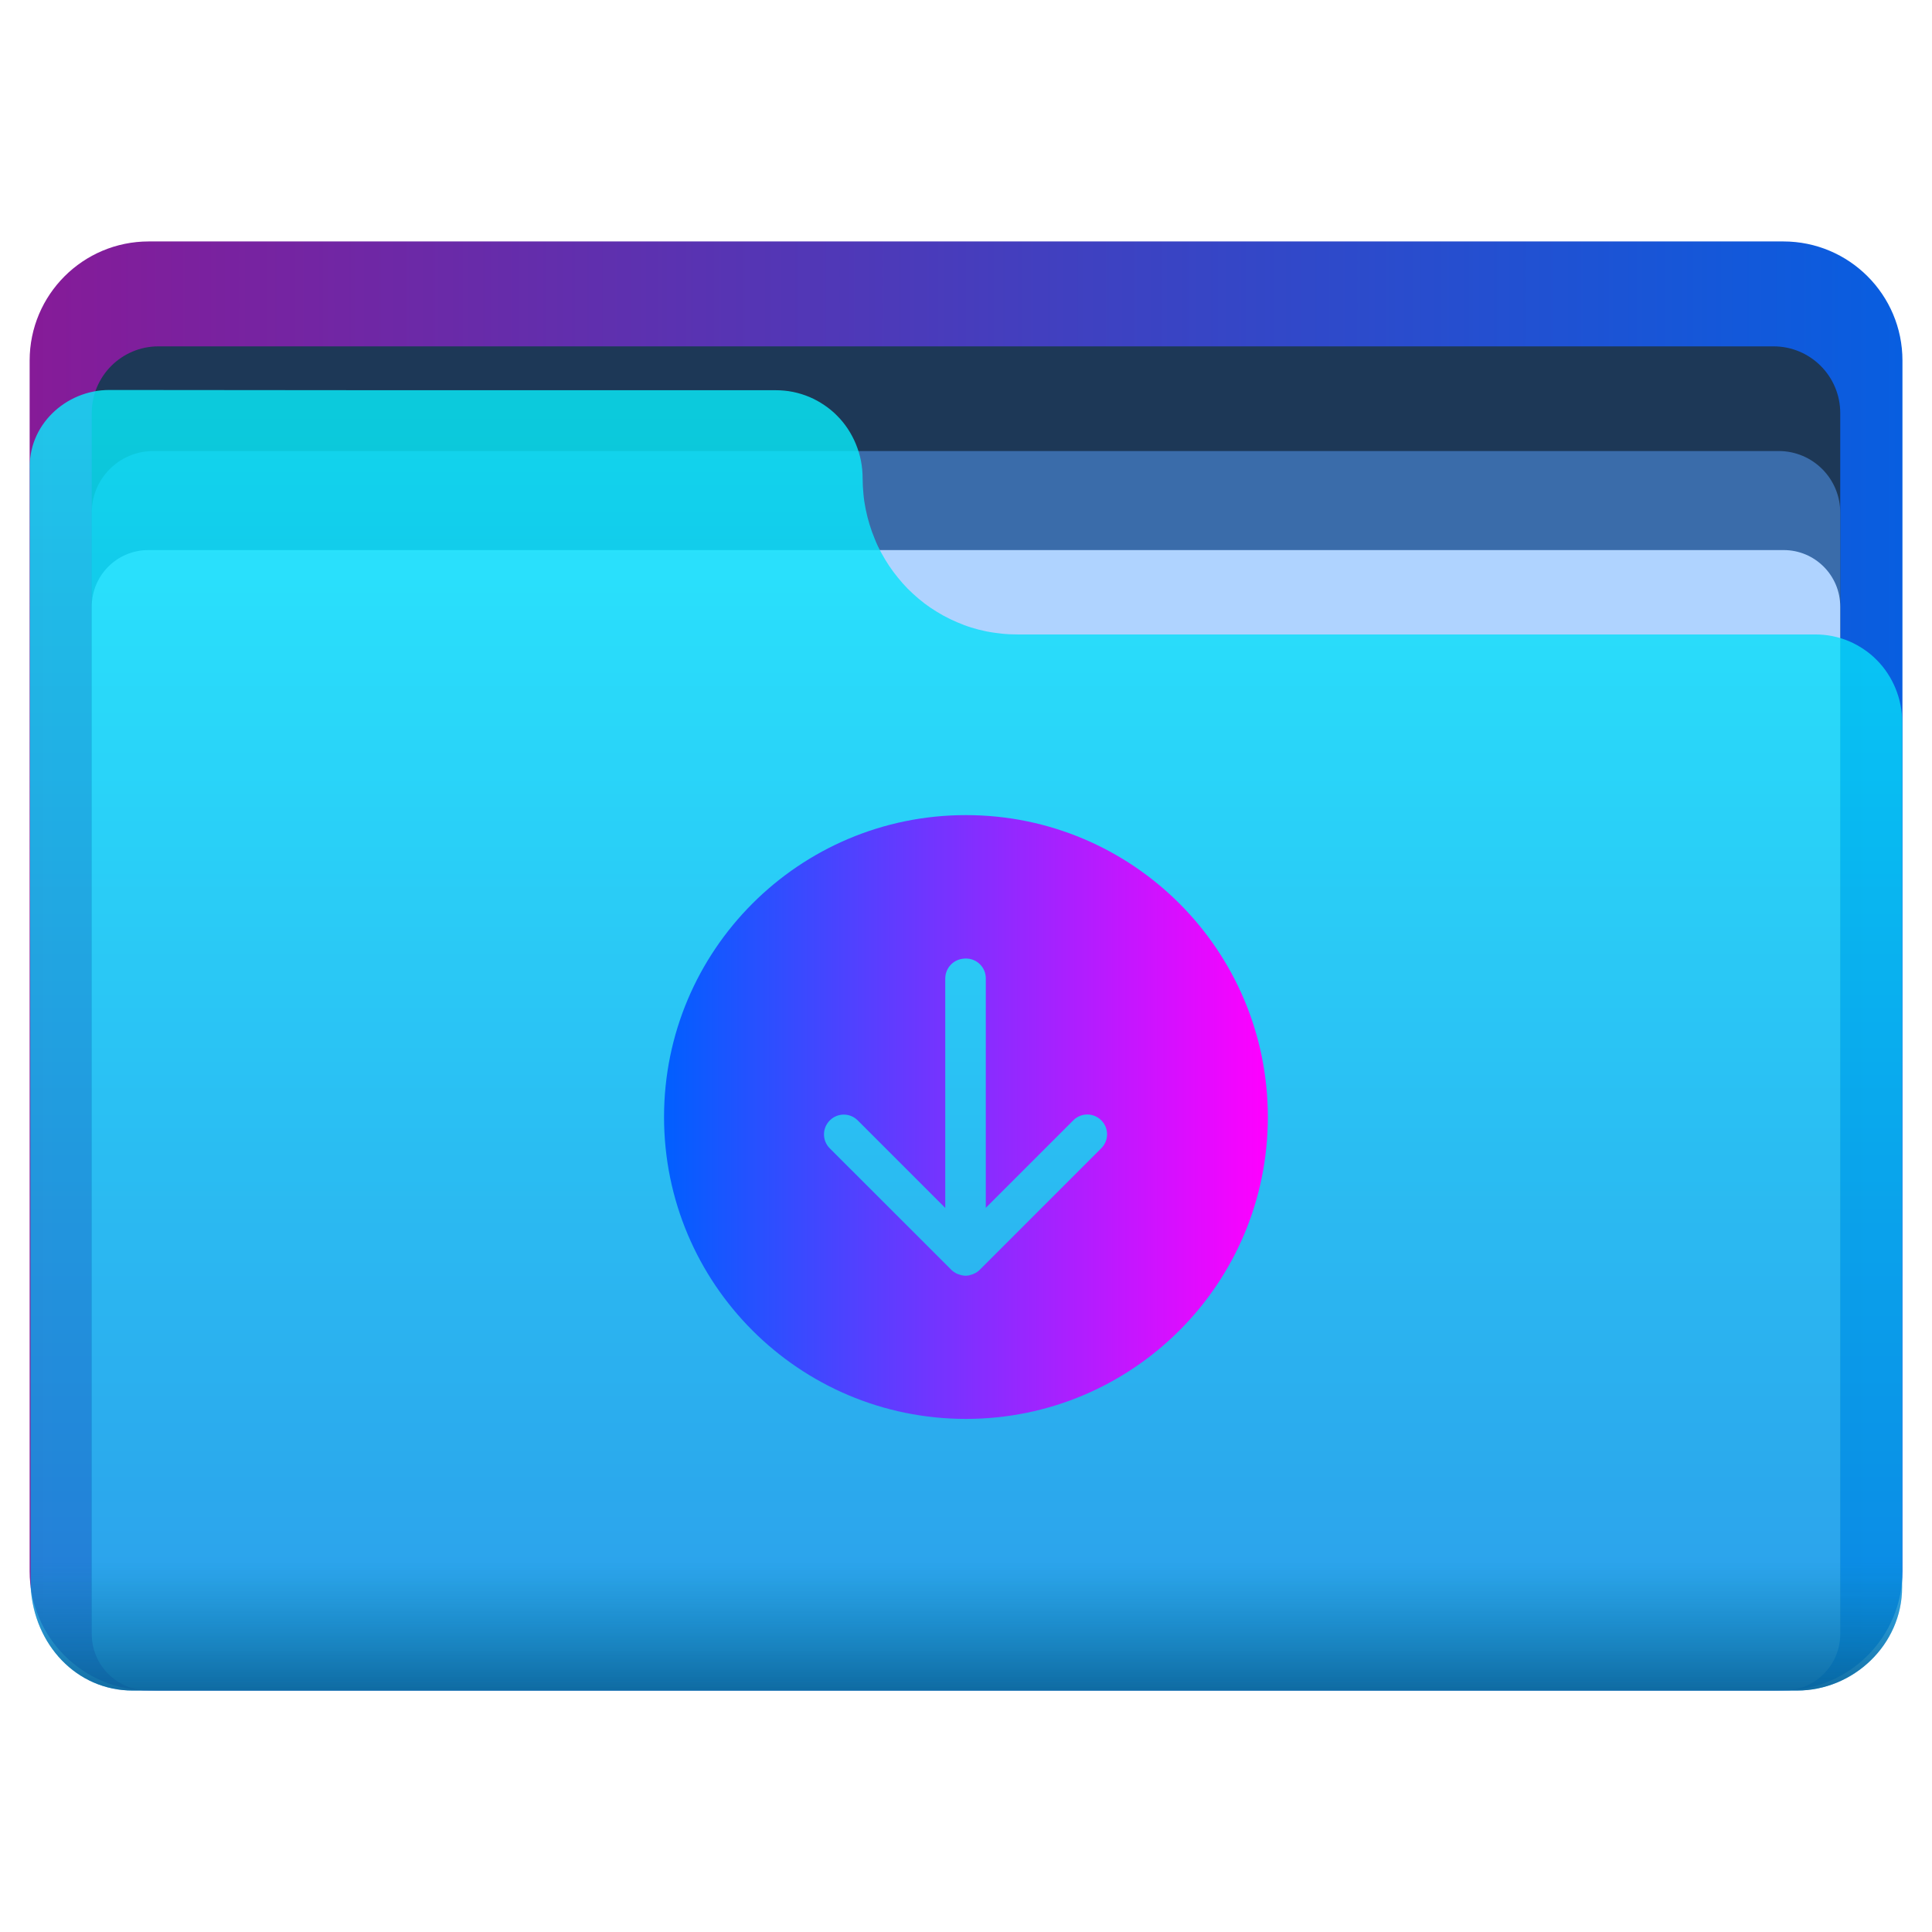
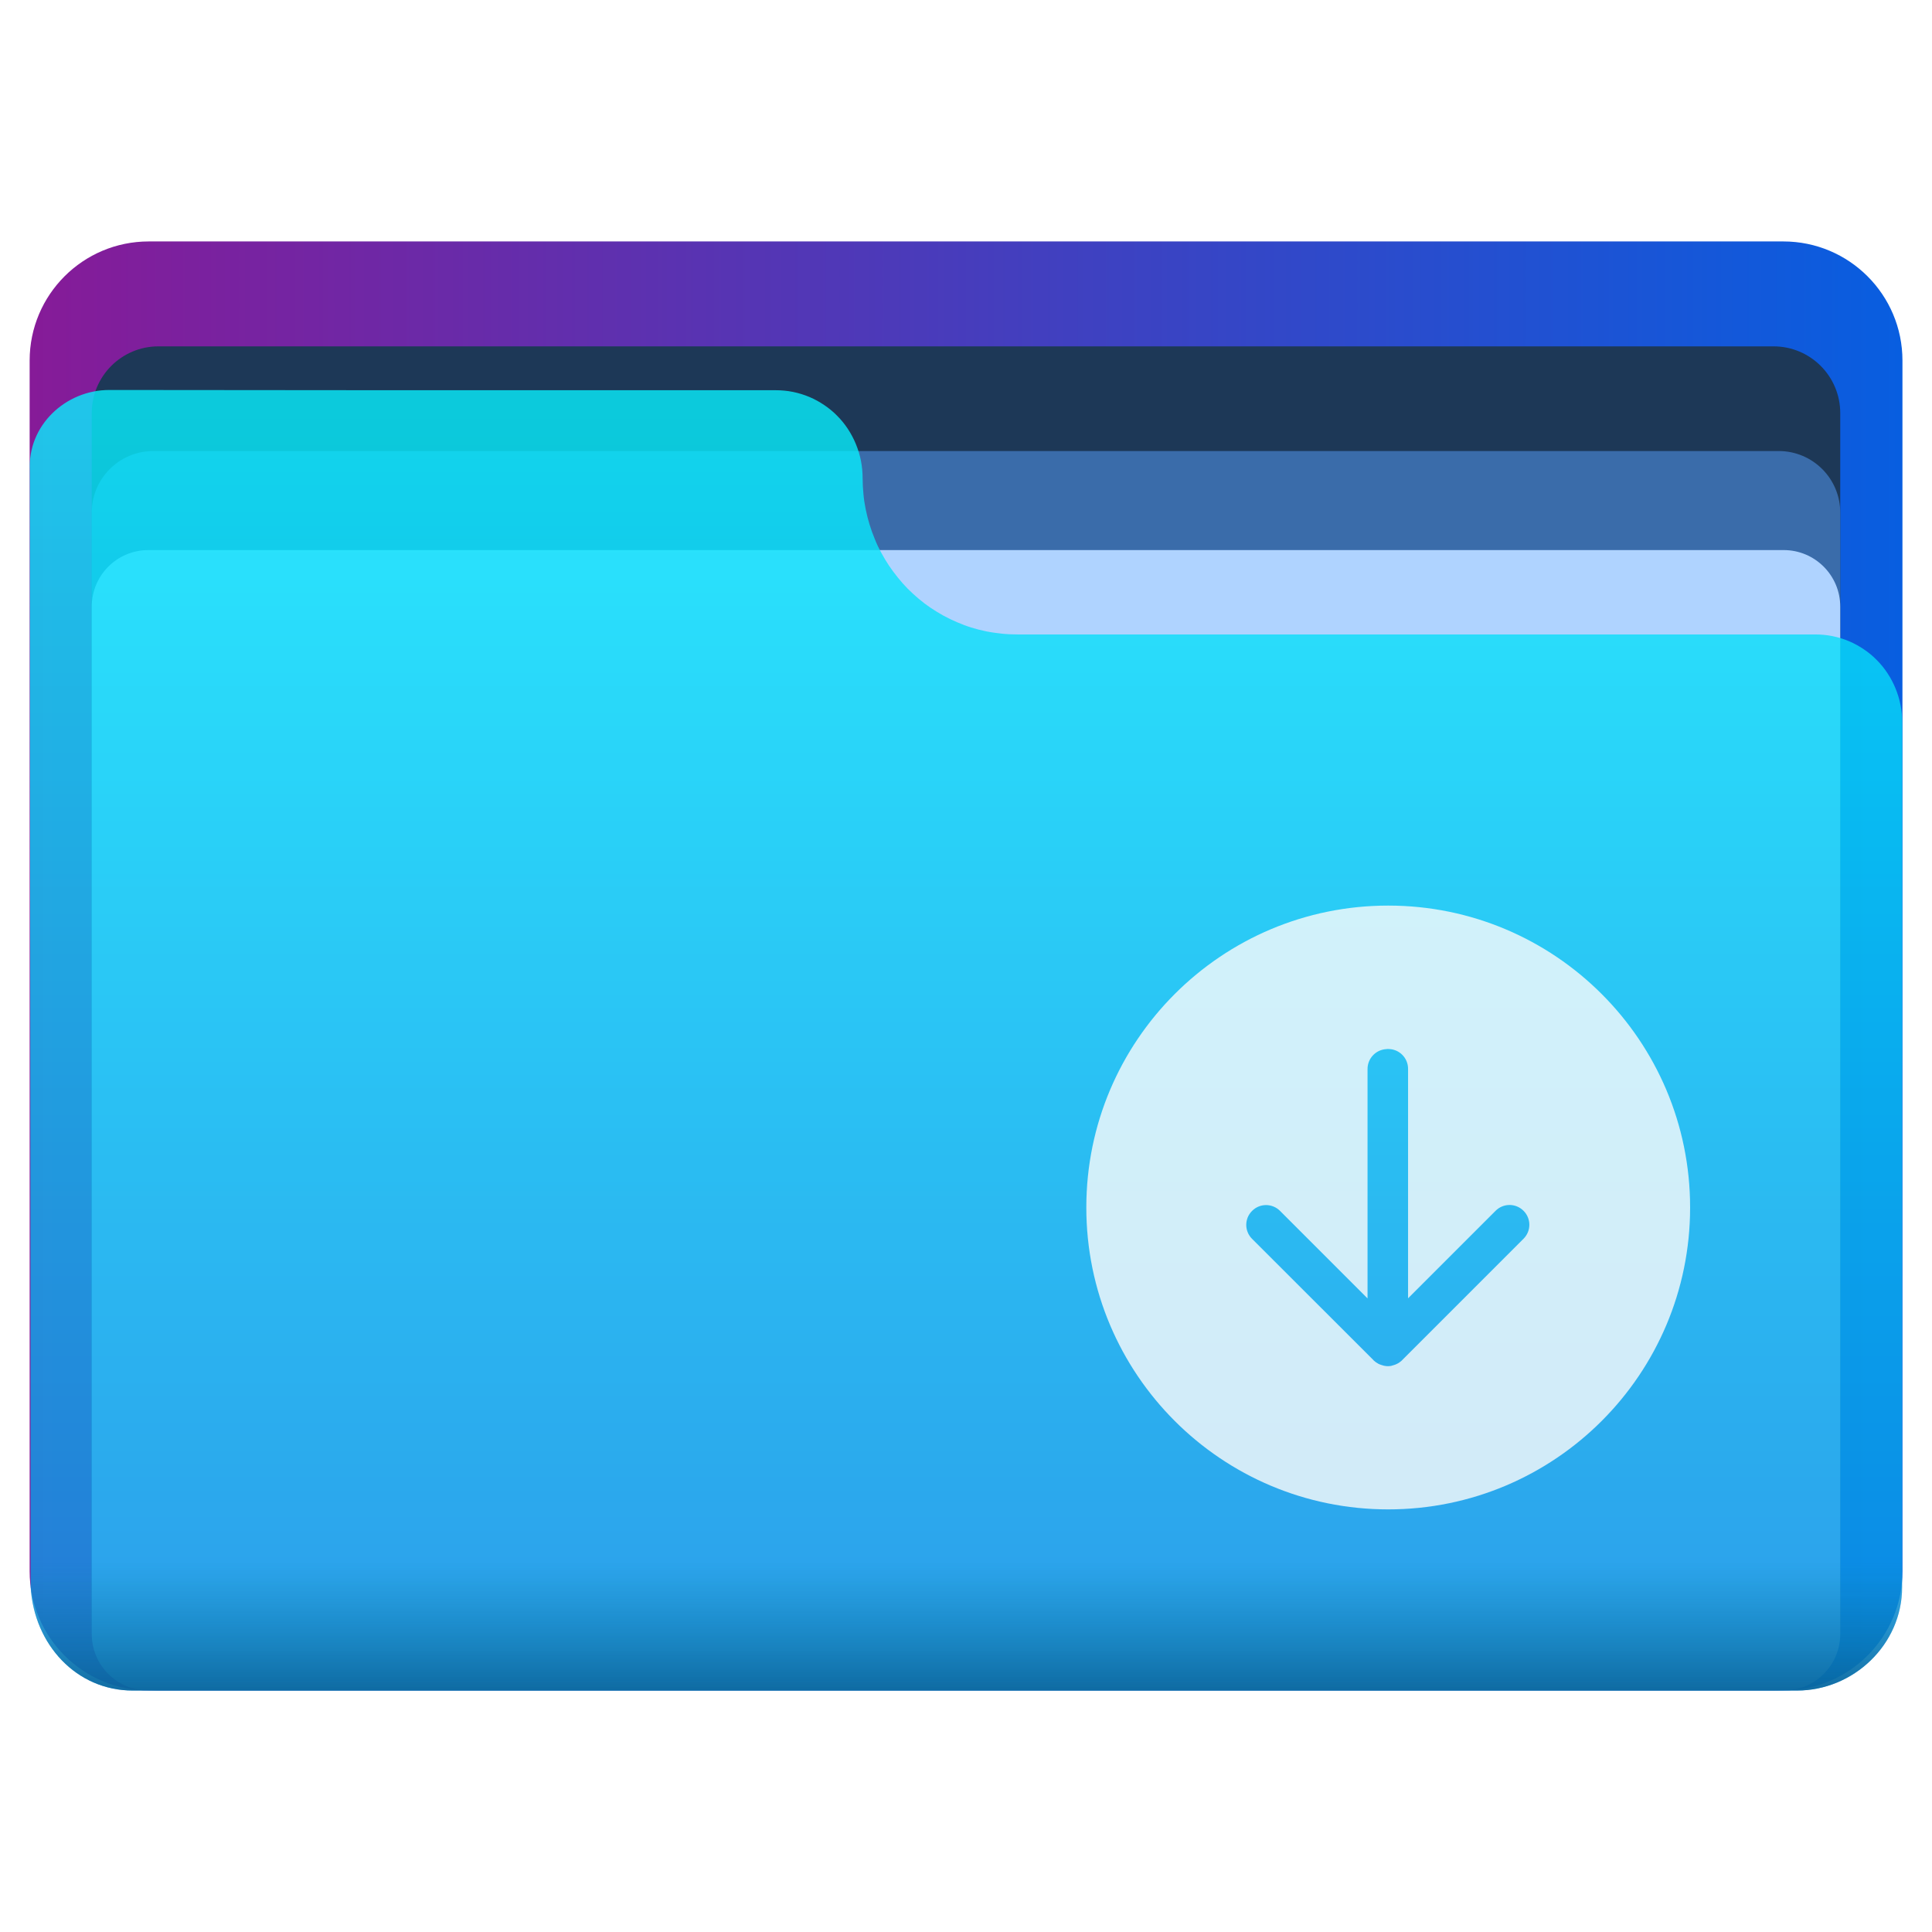
<svg xmlns="http://www.w3.org/2000/svg" width="64" height="64" version="1.1" viewBox="0 0 16.933 16.933">
  <defs>
    <style type="text/css" />
    <style id="current-color-scheme" type="text/css">.ColorScheme-Text { color:#727272; } .ColorScheme-Highlight { color:#5294e2; }</style>
    <linearGradient id="linearGradient5239" x1=".529" x2="16.404" y1="5.397" y2="5.397" gradientTransform="translate(-21.696)" gradientUnits="userSpaceOnUse">
      <stop stop-color="#fff" offset="0" />
      <stop stop-color="#fff" stop-opacity="0" offset="1" />
-     </linearGradient>
-     <linearGradient id="linearGradient2821" x1="1.445" x2="21.445" y1="37" y2="37" gradientTransform="matrix(.26458 0 0 .26458 5.4383 0)" gradientUnits="userSpaceOnUse">
-       <stop stop-color="#005fff" offset="0" />
-       <stop stop-color="#f0f" offset="1" />
    </linearGradient>
    <linearGradient id="linearGradient60884-3" x1="157.33" x2="247.31" y1="69.985" y2="69.985" gradientTransform="matrix(.18033 0 0 .18033 -28.018 -4.154)" gradientUnits="userSpaceOnUse">
      <stop stop-color="#861b98" offset="0" />
      <stop stop-color="#085ee0" offset="1" />
    </linearGradient>
    <linearGradient id="linearGradient47593-7" x1="193.68" x2="193.68" y1="43.371" y2="103.22" gradientTransform="matrix(.17854 0 0 .18033 -27.733 -4.154)" gradientUnits="userSpaceOnUse">
      <stop stop-color="#07effe" offset="0" />
      <stop stop-color="#0b92e5" offset="1" />
    </linearGradient>
    <linearGradient id="linearGradient2806" x1=".707" x2=".707" y1="14.743" y2="3.539" gradientTransform="translate(3.8869)" gradientUnits="userSpaceOnUse">
      <stop stop-color="#075e91" offset="0" />
      <stop stop-color="#077faa" stop-opacity="0" offset=".1" />
      <stop stop-color="#07effe" stop-opacity="0" offset="1" />
    </linearGradient>
  </defs>
  <g transform="matrix(1.0116 0 0 1.0116 -.098288 -.098288)" fill-rule="evenodd" stroke-width=".18">
    <rect x=".354" y="2.189" width="16.226" height="12.554" ry="1.032" fill="url(#linearGradient60884-3)" style="paint-order:stroke fill markers" />
    <rect x=".892" y="3.098" width="15.149" height="11.645" ry=".578" fill="#1d3857" style="paint-order:stroke fill markers" />
    <rect x=".892" y="4.005" width="15.149" height="10.738" ry=".533" fill="#3a6caa" style="paint-order:stroke fill markers" />
    <rect x=".892" y="4.863" width="15.149" height="9.881" ry=".49" fill="#afd3ff" style="paint-order:stroke fill markers" />
-     <path d="m1.044 3.476c-0.381 0-0.709 0.31-0.688 0.695 0 3.226 0.007 6.427 0.007 9.679 0.03 0.494 0.395 0.894 0.885 0.894h14.418c0.49 0 0.911-0.399 0.911-0.894l1.51e-4 -4.437c0-0.063 7.22e-4 -0.118 7.22e-4 -0.181v-2.875c0-0.053-0.005-0.104-0.015-0.154-0.01-0.05-0.025-0.098-0.044-0.144-0.019-0.046-0.042-0.089-0.069-0.13-0.027-0.041-0.058-0.079-0.092-0.113-0.034-0.035-0.072-0.066-0.112-0.093-0.04-0.027-0.083-0.051-0.128-0.07-0.045-0.019-0.093-0.034-0.142-0.044-0.049-0.01-0.1-0.015-0.153-0.015h-6.91c-0.047 0-0.092-0.002-0.138-0.007-0.045-0.005-0.09-0.011-0.134-0.02-0.044-0.009-0.087-0.02-0.129-0.033-0.042-0.013-0.083-0.029-0.123-0.046-0.04-0.017-0.079-0.036-0.118-0.057-0.038-0.021-0.075-0.044-0.111-0.068-0.036-0.024-0.07-0.05-0.103-0.078-0.033-0.028-0.065-0.057-0.095-0.087-0.03-0.031-0.059-0.063-0.086-0.097-0.027-0.033-0.053-0.068-0.077-0.104-0.024-0.036-0.046-0.073-0.067-0.112-0.021-0.038-0.04-0.078-0.056-0.119-0.017-0.041-0.032-0.082-0.045-0.125-0.013-0.043-0.024-0.086-0.033-0.13-0.009-0.044-0.016-0.089-0.02-0.135-0.004-0.044-0.007-0.089-0.007-0.135 0-0.053-0.005-0.104-0.015-0.154-0.01-0.05-0.025-0.098-0.044-0.144-0.019-0.046-0.042-0.089-0.069-0.13-0.027-0.041-0.058-0.079-0.092-0.113-0.034-0.035-0.072-0.066-0.112-0.093-0.04-0.027-0.083-0.051-0.128-0.07-0.045-0.019-0.093-0.034-0.142-0.044-0.049-0.01-0.1-0.015-0.153-0.015h-3.393z" fill="url(#linearGradient47593-7)" opacity=".8" style="paint-order:stroke fill markers" />
-     <path d="m1.044 3.476c-0.381 0-0.709 0.31-0.688 0.695 0 3.226 0.007 6.427 0.007 9.679 0.03 0.494 0.395 0.894 0.885 0.894h14.418c0.49 0 0.911-0.399 0.911-0.894l1.51e-4 -4.437c0-0.063 7.22e-4 -0.118 7.22e-4 -0.181v-2.875c0-0.053-0.005-0.104-0.015-0.154-0.01-0.05-0.025-0.098-0.044-0.144-0.019-0.046-0.042-0.089-0.069-0.13-0.027-0.041-0.058-0.079-0.092-0.113-0.034-0.035-0.072-0.066-0.112-0.093-0.04-0.027-0.083-0.051-0.128-0.07-0.045-0.019-0.093-0.034-0.142-0.044-0.049-0.01-0.1-0.015-0.153-0.015h-6.91c-0.047 0-0.092-0.002-0.138-0.007-0.045-0.005-0.09-0.011-0.134-0.02-0.044-0.009-0.087-0.02-0.129-0.033-0.042-0.013-0.083-0.029-0.123-0.046-0.04-0.017-0.079-0.036-0.118-0.057-0.038-0.021-0.075-0.044-0.111-0.068-0.036-0.024-0.07-0.05-0.103-0.078-0.033-0.028-0.065-0.057-0.095-0.087-0.03-0.031-0.059-0.063-0.086-0.097-0.027-0.033-0.053-0.068-0.077-0.104-0.024-0.036-0.046-0.073-0.067-0.112-0.021-0.038-0.04-0.078-0.056-0.119-0.017-0.041-0.032-0.082-0.045-0.125-0.013-0.043-0.024-0.086-0.033-0.13-0.009-0.044-0.016-0.089-0.02-0.135-0.004-0.044-0.007-0.089-0.007-0.135 0-0.053-0.005-0.104-0.015-0.154-0.01-0.05-0.025-0.098-0.044-0.144-0.019-0.046-0.042-0.089-0.069-0.13-0.027-0.041-0.058-0.079-0.092-0.113-0.034-0.035-0.072-0.066-0.112-0.093-0.04-0.027-0.083-0.051-0.128-0.07-0.045-0.019-0.093-0.034-0.142-0.044-0.049-0.01-0.1-0.015-0.153-0.015h-3.393z" fill="url(#linearGradient2806)" opacity=".8" style="paint-order:stroke fill markers" />
+     <path d="m1.044 3.476c-0.381 0-0.709 0.31-0.688 0.695 0 3.226 0.007 6.427 0.007 9.679 0.03 0.494 0.395 0.894 0.885 0.894h14.418c0.49 0 0.911-0.399 0.911-0.894l1.51e-4 -4.437c0-0.063 7.22e-4 -0.118 7.22e-4 -0.181v-2.875c0-0.053-0.005-0.104-0.015-0.154-0.01-0.05-0.025-0.098-0.044-0.144-0.019-0.046-0.042-0.089-0.069-0.13-0.027-0.041-0.058-0.079-0.092-0.113-0.034-0.035-0.072-0.066-0.112-0.093s-0.083-0.051-0.128-0.07c-0.045-0.019-0.093-0.034-0.142-0.044-0.049-0.01-0.1-0.015-0.153-0.015h-6.91c-0.047 0-0.092-0.002-0.138-0.007-0.045-0.005-0.09-0.011-0.134-0.02-0.044-0.009-0.087-0.02-0.129-0.033-0.042-0.013-0.083-0.029-0.123-0.046-0.04-0.017-0.079-0.036-0.118-0.057-0.038-0.021-0.075-0.044-0.111-0.068-0.036-0.024-0.07-0.05-0.103-0.078-0.033-0.028-0.065-0.057-0.095-0.087-0.03-0.031-0.059-0.063-0.086-0.097s-0.053-0.068-0.077-0.104c-0.024-0.036-0.046-0.073-0.067-0.112-0.021-0.038-0.04-0.078-0.056-0.119-0.017-0.041-0.032-0.082-0.045-0.125-0.013-0.043-0.024-0.086-0.033-0.13-0.009-0.044-0.016-0.089-0.02-0.135-0.004-0.044-0.007-0.089-0.007-0.135 0-0.053-0.005-0.104-0.015-0.154-0.01-0.05-0.025-0.098-0.044-0.144-0.019-0.046-0.042-0.089-0.069-0.13-0.027-0.041-0.058-0.079-0.092-0.113-0.034-0.035-0.072-0.066-0.112-0.093-0.04-0.027-0.083-0.051-0.128-0.07-0.045-0.019-0.093-0.034-0.142-0.044-0.049-0.01-0.1-0.015-0.153-0.015h-3.393z" fill="url(#linearGradient47593-7)" opacity=".8" style="paint-order:stroke fill markers" />
+     <path d="m1.044 3.476c-0.381 0-0.709 0.31-0.688 0.695 0 3.226 0.007 6.427 0.007 9.679 0.03 0.494 0.395 0.894 0.885 0.894h14.418c0.49 0 0.911-0.399 0.911-0.894l1.51e-4 -4.437c0-0.063 7.22e-4 -0.118 7.22e-4 -0.181v-2.875c0-0.053-0.005-0.104-0.015-0.154-0.01-0.05-0.025-0.098-0.044-0.144-0.019-0.046-0.042-0.089-0.069-0.13-0.027-0.041-0.058-0.079-0.092-0.113-0.034-0.035-0.072-0.066-0.112-0.093s-0.083-0.051-0.128-0.07c-0.045-0.019-0.093-0.034-0.142-0.044-0.049-0.01-0.1-0.015-0.153-0.015h-6.91c-0.047 0-0.092-0.002-0.138-0.007-0.045-0.005-0.09-0.011-0.134-0.02-0.044-0.009-0.087-0.02-0.129-0.033-0.042-0.013-0.083-0.029-0.123-0.046-0.04-0.017-0.079-0.036-0.118-0.057-0.038-0.021-0.075-0.044-0.111-0.068-0.036-0.024-0.07-0.05-0.103-0.078-0.033-0.028-0.065-0.057-0.095-0.087-0.03-0.031-0.059-0.063-0.086-0.097s-0.053-0.068-0.077-0.104c-0.024-0.036-0.046-0.073-0.067-0.112-0.021-0.038-0.04-0.078-0.056-0.119-0.017-0.041-0.032-0.082-0.045-0.125-0.013-0.043-0.024-0.086-0.033-0.13-0.009-0.044-0.016-0.089-0.02-0.135-0.004-0.044-0.007-0.089-0.007-0.135 0-0.053-0.005-0.104-0.015-0.154-0.01-0.05-0.025-0.098-0.044-0.144-0.019-0.046-0.042-0.089-0.069-0.13-0.027-0.041-0.058-0.079-0.092-0.113-0.034-0.035-0.072-0.066-0.112-0.093-0.04-0.027-0.083-0.051-0.128-0.07-0.045-0.019-0.093-0.034-0.142-0.044-0.049-0.01-0.1-0.015-0.153-0.015h-3.393z" fill="url(#linearGradient2806)" opacity=".8" style="paint-order:stroke fill markers" />
  </g>
  <g fill="#5e4aa6" stroke-width=".265">
    <circle cx="-330.35" cy="-328.38" r="0" />
    <circle cx="-312.11" cy="-326.25" r="0" />
    <circle cx="-306.02" cy="-333.07" r="0" />
    <circle cx="-308.84" cy="-326.01" r="0" />
    <circle cx="-328.8" cy="-330.45" r="0" />
    <g transform="translate(-21.76 -10.352)">
      <circle cx="-330.35" cy="-328.38" r="0" />
      <circle cx="-312.11" cy="-326.25" r="0" />
      <circle cx="-306.02" cy="-333.07" r="0" />
      <circle cx="-308.84" cy="-326.01" r="0" />
      <circle cx="-328.8" cy="-330.45" r="0" />
    </g>
    <g transform="translate(.000295 -.00033978)">
      <circle cx="-330.35" cy="-328.38" r="0" />
      <circle cx="-312.11" cy="-326.25" r="0" />
      <circle cx="-306.02" cy="-333.07" r="0" />
      <circle cx="-308.84" cy="-326.01" r="0" />
      <circle cx="-328.8" cy="-330.45" r="0" />
    </g>
  </g>
  <path d="m-13.335 4.114c-0.113 0.002-0.308-0.015-0.52 0.095-0.736 0.379-0.772 0.594-1.557 0.714h-4.961c-0.22 0-0.418 0.089-0.562 0.232-0.139 0.139-0.22 0.333-0.225 0.546v0.384c0.005-0.212 0.086-0.406 0.225-0.546 0.143-0.143 0.342-0.232 0.562-0.232h4.961c0.785-0.12 0.821-0.335 1.557-0.714 0.211-0.111 0.407-0.093 0.52-0.095h7.383c0.182 3.704e-4 0.347 0.081 0.467 0.212 0.12 0.132 0.194 0.314 0.194 0.515v-0.384c0-0.201-0.074-0.383-0.194-0.515-0.119-0.131-0.284-0.212-0.467-0.212h-1.165zm-7.825 2.104c-0.003 0.026-0.007 0.052-0.007 0.079v0.384c0-0.027 0.004-0.053 0.007-0.079v-0.278z" fill="url(#linearGradient5239)" opacity=".3" style="paint-order:stroke fill markers" />
-   <path d="m8.466 7.144a2.646 2.646 0 0 0-2.646 2.646 2.646 2.646 0 0 0 2.646 2.646 2.646 2.646 0 0 0 2.646-2.646 2.646 2.646 0 0 0-2.646-2.646zm-0.009 1.257c0.003-1.495e-4 0.006 0 0.009 0 0.096 0 0.174 0.077 0.174 0.174v2.011l0.767-0.767c0.068-0.068 0.177-0.068 0.245 0 0.068 0.068 0.068 0.177 0 0.245l-1.052 1.052c-0.002 0.002-0.004 0.004-0.006 0.006l-0.006 0.006c-0.002 0.002-0.004 0.004-0.006 0.006-0.002 0.002-0.004 0.004-0.006 0.005-0.002 0.002-0.004 0.004-0.007 0.005-0.002 0.002-0.004 0.003-0.006 0.005-5.001e-4 3.09e-4 -0.001 6.95e-4 -0.002 1e-3 -8.8e-4 5.4e-4 -0.002 9.75e-4 -0.003 0.002-0.006 0.004-0.012 0.007-0.019 0.01-0.003 0.001-0.005 0.003-0.008 0.004-6.601e-4 2.77e-4 -0.001 2.48e-4 -0.002 5.17e-4 -0.003 0.001-0.005 0.002-0.008 0.003-0.002 6.99e-4 -0.004 0.002-0.006 0.002-8.001e-4 2.52e-4 -0.002 2.75e-4 -0.003 5.16e-4 -0.002 5e-4 -0.004 0.001-0.006 0.002-7.199e-4 1.87e-4 -0.001 3.41e-4 -0.002 5.17e-4 -0.002 6e-4 -0.004 0.001-0.006 0.002-6.799e-4 1.37e-4 -0.001 3.87e-4 -0.002 5.16e-4 -0.003 5e-4 -0.005 0.001-0.008 0.002-0.002 2.76e-4 -0.004 3.01e-4 -0.006 5.16e-4 -0.003 3.33e-4 -0.007 8.56e-4 -0.01 1e-3h-5.167e-4c-3.318e-4 1.7e-5 -6.977e-4 -1.5e-5 -0.001 0-0.003 1.18e-4 -0.006 0-0.008 0-0.003 0-0.005 1.32e-4 -0.008 0-3.411e-4 -1.7e-5 -6.882e-4 1.8e-5 -0.001 0-0.005-2e-4 -0.01-8.43e-4 -0.015-0.002h-5.17e-4c-5.299e-4 -7.8e-5 -0.001-4.36e-4 -0.002-5.17e-4 -0.002-2.99e-4 -0.005-6.2e-4 -0.007-1e-3 -6.898e-4 -1.33e-4 -0.001-3.75e-4 -0.002-5.16e-4 -0.002-4.01e-4 -0.004-0.001-0.006-0.002h-5.17e-4c-6.8e-4 -1.66e-4 -0.001-3.41e-4 -0.002-5.17e-4 -0.002-3.99e-4 -0.004-9.95e-4 -0.006-0.002h-5.17e-4c-6.998e-4 -2.07e-4 -0.001-3.01e-4 -0.002-5.16e-4 -0.002-6.01e-4 -0.004-0.001-0.006-0.002-0.003-9e-4 -0.005-2e-3 -0.008-0.003h-5.167e-4c-6.601e-4 -2.69e-4 -0.001-2.4e-4 -0.002-5.17e-4 -0.002-7e-4 -0.003-0.001-0.005-0.002 0 0-5.167e-4 -5.17e-4 -5.167e-4 -5.17e-4h-5.168e-4l-5.167e-4 -5.16e-4c-0.002-0.001-0.004-0.002-0.007-0.003-6.799e-4 -3.22e-4 -0.001-6.69e-4 -0.002-1e-3 -0.002-1e-3 -0.003-0.003-0.005-0.004h-5.167e-4c-5.3e-4 -2.83e-4 -0.001-7.11e-4 -0.002-1e-3 -0.002-9e-4 -0.004-0.002-0.005-0.003l-5.169e-4 -5.16e-4c-0.002-1e-3 -0.003-2e-3 -0.005-0.003 0 0-5.167e-4 -5.17e-4 -5.167e-4 -5.17e-4 -5.001e-4 -3.28e-4 -0.001-6.66e-4 -0.002-1e-3h-5.167e-4c-3.844e-4 -2.52e-4 -6.469e-4 -7.44e-4 -0.001-1e-3 -0.001-0.001-0.003-0.003-0.004-0.004-4.9e-4 -3.6e-4 -0.001-6.34e-4 -0.002-1e-3 -2.871e-4 -2.36e-4 -7.445e-4 -2.77e-4 -0.001-5.16e-4 -0.002-0.002-0.003-0.004-0.005-0.005h-0.001c-0.002-0.002-0.004-0.004-0.006-0.006v-5.17e-4l-0.006-0.006-1.058-1.057c-0.068-0.068-0.068-0.177 0-0.245 0.068-0.068 0.177-0.068 0.245 0l0.767 0.767v-2.011c0-0.093 0.073-0.169 0.165-0.174z" fill="url(#linearGradient2821)" fill-rule="evenodd" stroke-linecap="round" stroke-linejoin="round" stroke-opacity=".769" stroke-width=".573" style="paint-order:stroke fill markers" />
+   <path d="m12.167 7.937a2.646 2.646 0 0 0-2.646 2.646 2.646 2.646 0 0 0 2.646 2.646 2.646 2.646 0 0 0 2.646-2.646 2.646 2.646 0 0 0-2.646-2.646zm-0.009 1.257c3e-3 -1.495e-4 0.006 0 0.009 0 0.096 0 0.174 0.077 0.174 0.174v2.011l0.767-0.767c0.068-0.068 0.177-0.068 0.245 0 0.068 0.068 0.068 0.177 0 0.245l-1.052 1.052c-0.002 0.002-0.004 0.004-0.006 0.006l-0.006 0.006c-2e-3 0.002-4e-3 0.004-0.006 0.006-0.002 0.002-0.004 0.004-0.006 0.005-0.002 0.002-0.004 0.004-0.007 0.005-0.002 0.002-0.004 0.003-0.006 0.005-5e-4 3.09e-4 -1e-3 6.95e-4 -0.002 1e-3 -8.8e-4 5.4e-4 -0.002 9.75e-4 -0.003 0.002-0.006 0.004-0.012 0.007-0.019 0.01-0.003 0.001-0.005 0.003-0.008 0.004-6.6e-4 2.77e-4 -0.001 2.48e-4 -0.002 5.17e-4 -0.003 0.001-0.005 0.002-0.008 0.003-2e-3 6.99e-4 -0.004 0.002-0.006 0.002-8e-4 2.52e-4 -0.002 2.75e-4 -0.003 5.16e-4 -0.002 5e-4 -0.004 0.001-0.006 0.002-7.2e-4 1.87e-4 -0.001 3.41e-4 -0.002 5.17e-4 -0.002 6e-4 -4e-3 0.001-0.006 0.002-6.8e-4 1.37e-4 -0.001 3.87e-4 -0.002 5.16e-4 -0.003 5e-4 -0.005 0.001-0.008 0.002-0.002 2.76e-4 -0.004 3.01e-4 -0.006 5.16e-4 -0.003 3.33e-4 -0.006 8.56e-4 -0.01 1e-3h-5.17e-4c-3.32e-4 1.7e-5 -6.98e-4 -1.5e-5 -1e-3 0-0.003 1.18e-4 -0.006 0-0.008 0-0.003 0-0.005 1.32e-4 -0.008 0-3.41e-4 -1.7e-5 -6.88e-4 1.8e-5 -1e-3 0-5e-3 -2e-4 -0.01-8.43e-4 -0.015-0.002h-5.17e-4c-5.3e-4 -7.8e-5 -1e-3 -4.36e-4 -0.002-5.17e-4 -0.002-2.99e-4 -0.005-6.2e-4 -0.007-1e-3 -6.9e-4 -1.33e-4 -0.001-3.75e-4 -0.002-5.16e-4 -2e-3 -4.01e-4 -0.004-0.001-0.006-0.002h-5.17e-4c-6.8e-4 -1.66e-4 -0.001-3.41e-4 -0.002-5.17e-4 -0.002-3.99e-4 -0.004-9.95e-4 -0.006-0.002h-5.17e-4c-7e-4 -2.07e-4 -0.001-3.01e-4 -0.002-5.16e-4 -0.002-6.01e-4 -0.004-0.001-0.006-0.002-0.003-9e-4 -0.005-2e-3 -0.008-0.003h-5.17e-4c-6.6e-4 -2.69e-4 -0.001-2.4e-4 -0.002-5.17e-4 -0.002-7e-4 -0.003-0.001-0.005-0.002l-5.16e-4 -5.17e-4h-5.17e-4l-5.17e-4 -5.16e-4c-0.002-0.001-0.004-0.002-0.007-0.003-6.8e-4 -3.22e-4 -0.001-6.69e-4 -0.002-1e-3 -0.002-1e-3 -0.003-0.003-0.005-0.004h-5.16e-4c-5.3e-4 -2.83e-4 -1e-3 -7.11e-4 -0.002-1e-3 -0.002-9e-4 -0.004-0.002-0.005-0.003l-5.17e-4 -5.16e-4c-0.002-1e-3 -0.003-2e-3 -0.005-0.003l-5.17e-4 -5.17e-4c-5e-4 -3.28e-4 -1e-3 -6.66e-4 -0.002-1e-3h-5.17e-4c-3.84e-4 -2.52e-4 -6.47e-4 -7.44e-4 -1e-3 -1e-3 -0.001-0.001-0.003-0.003-0.004-0.004-4.9e-4 -3.6e-4 -0.001-6.34e-4 -0.002-1e-3 -2.87e-4 -2.36e-4 -7.44e-4 -2.77e-4 -1e-3 -5.16e-4 -0.002-0.002-0.003-0.004-0.005-0.005h-1e-3c-0.002-0.002-0.004-0.004-0.006-0.006v-5.17e-4l-0.006-0.006-1.058-1.057c-0.068-0.068-0.068-0.177 0-0.245s0.177-0.068 0.245 0l0.767 0.767v-2.011c0-0.093 0.073-0.169 0.165-0.174z" fill="#fbfbfb" fill-rule="evenodd" opacity=".8" stroke-linecap="round" stroke-linejoin="round" stroke-opacity=".769" stroke-width=".573" style="paint-order:stroke fill markers" />
</svg>
